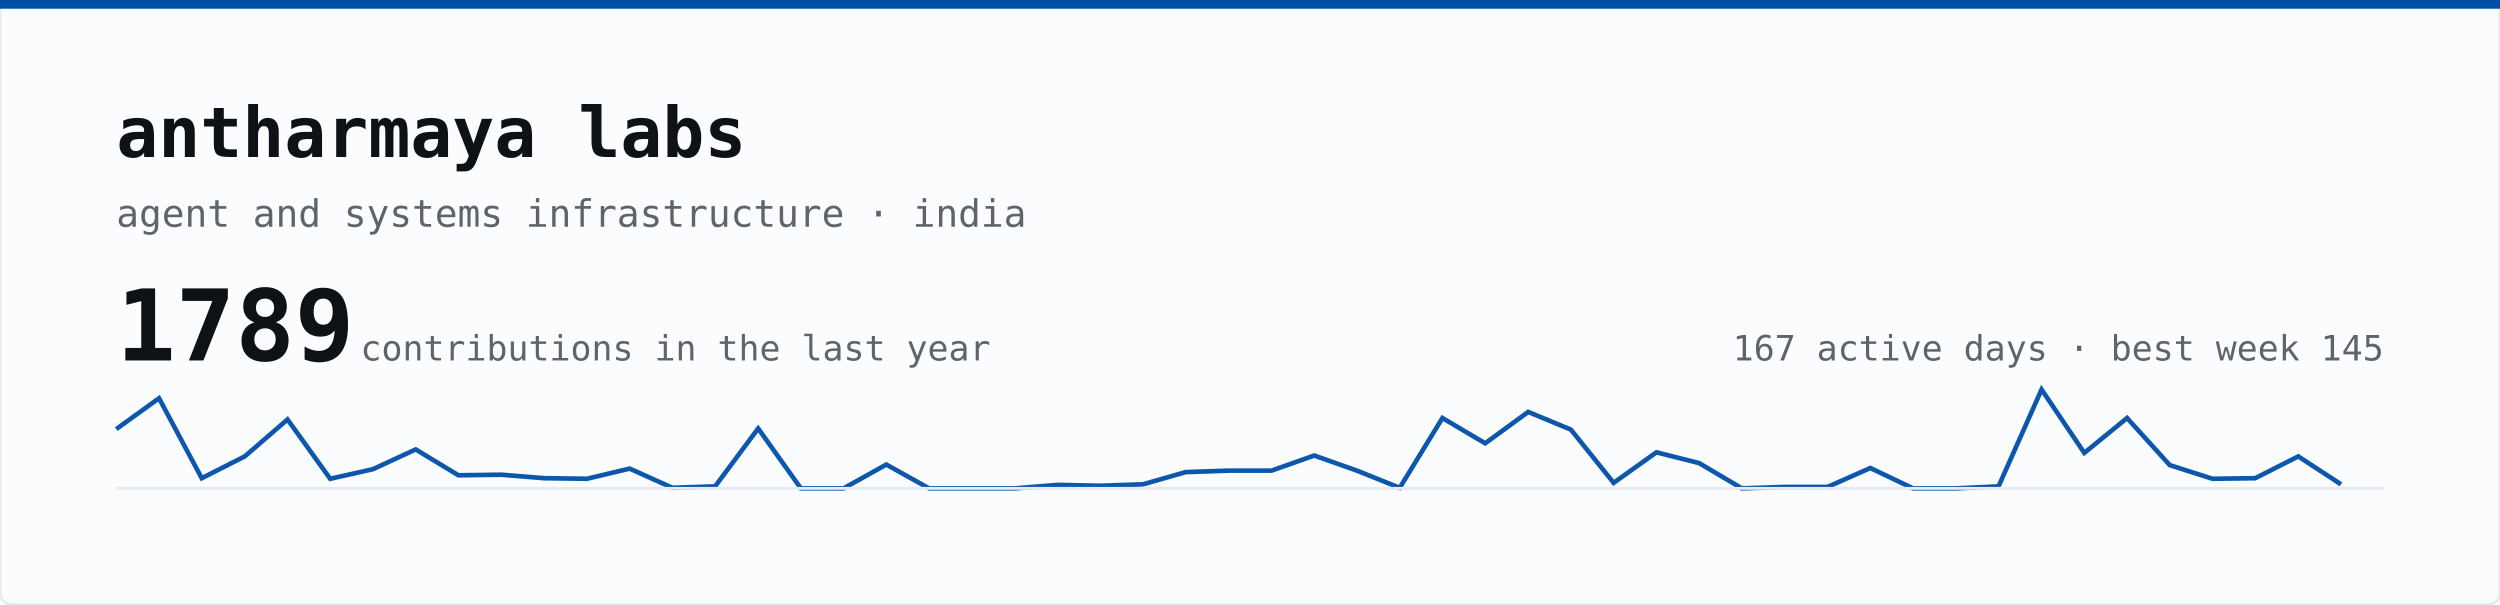
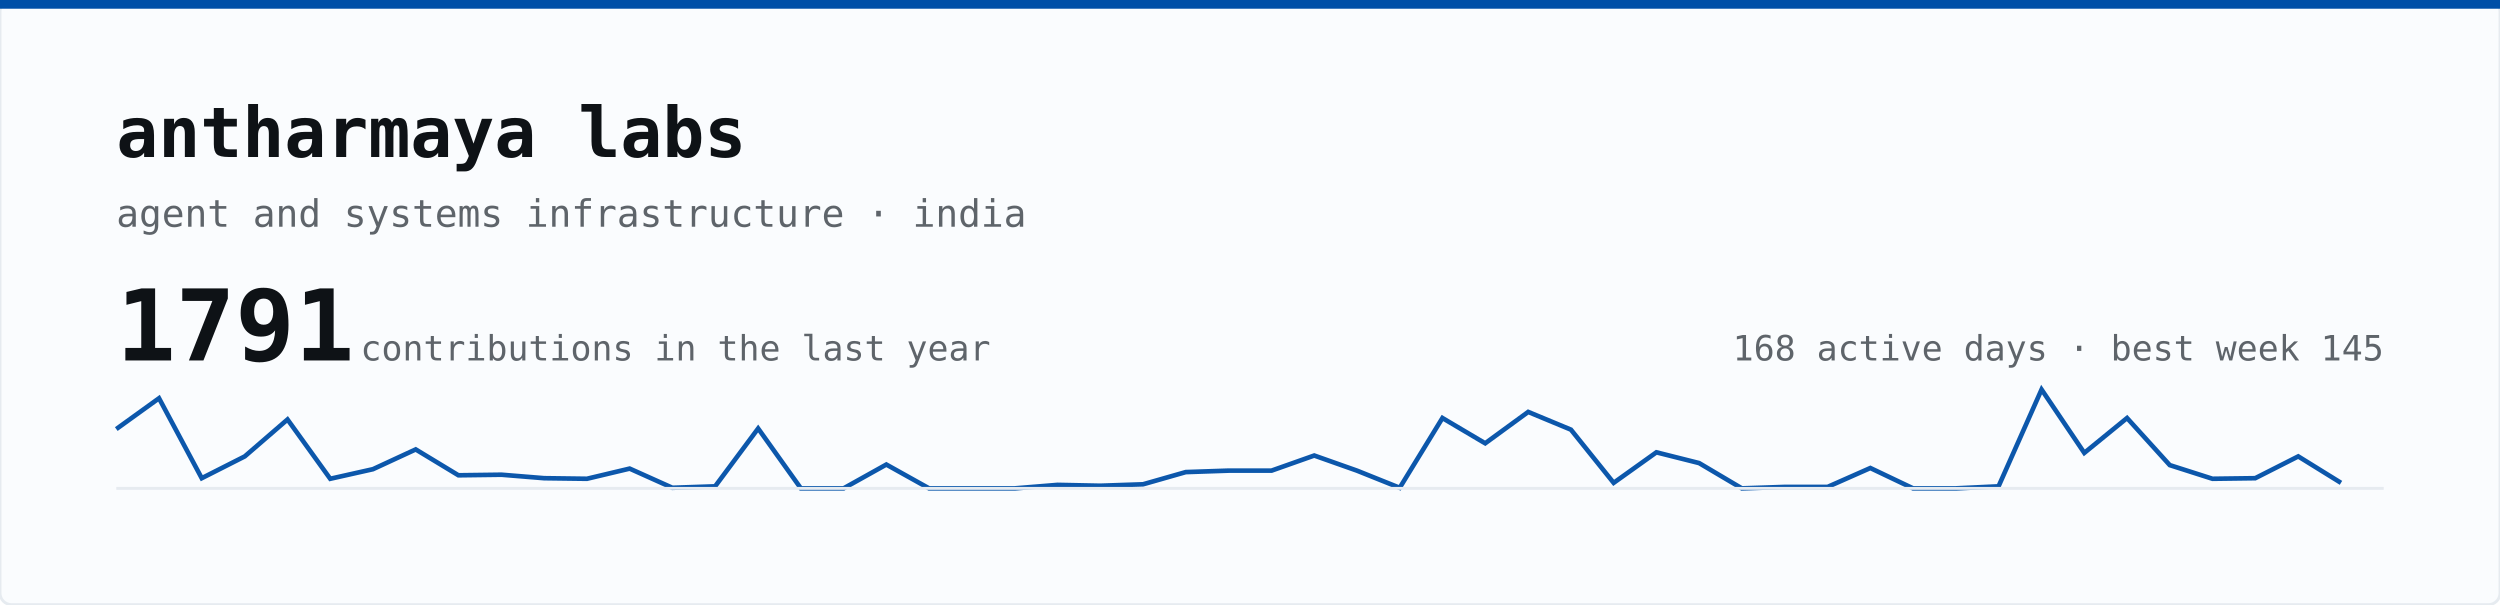
- <svg xmlns="http://www.w3.org/2000/svg" width="860" height="208" viewBox="0 0 860 208" role="img" aria-label="antharmaya labs. 1789 contributions in the last year.">
+ <svg xmlns="http://www.w3.org/2000/svg" width="860" height="208" viewBox="0 0 860 208" role="img" aria-label="antharmaya labs. 1791 contributions in the last year.">
  <rect width="860" height="208" rx="4" fill="#fafcfe" stroke="#e6ebf0" stroke-width="1" />
  <rect width="860" height="3" fill="#004fa7" />
  <text x="40" y="54" font-family="ui-monospace,SFMono-Regular,'SF Mono','JetBrains Mono',Menlo,Consolas,'DejaVu Sans Mono',monospace" font-size="24" font-weight="700" fill="#0e1216">antharmaya labs</text>
  <text x="40" y="78" font-family="ui-monospace,SFMono-Regular,'SF Mono','JetBrains Mono',Menlo,Consolas,'DejaVu Sans Mono',monospace" font-size="13" fill="#5e646a">agent and systems infrastructure · india</text>
-   <text x="40" y="124" font-family="ui-monospace,SFMono-Regular,'SF Mono','JetBrains Mono',Menlo,Consolas,'DejaVu Sans Mono',monospace" font-size="34" font-weight="700" fill="#0e1216">1789</text>
+   <text x="40" y="124" font-family="ui-monospace,SFMono-Regular,'SF Mono','JetBrains Mono',Menlo,Consolas,'DejaVu Sans Mono',monospace" font-size="34" font-weight="700" fill="#0e1216">1791</text>
  <text x="124" y="124" font-family="ui-monospace,SFMono-Regular,'SF Mono','JetBrains Mono',Menlo,Consolas,'DejaVu Sans Mono',monospace" font-size="12" fill="#5e646a">contributions in the last year</text>
-   <text x="820" y="124" font-family="ui-monospace,SFMono-Regular,'SF Mono','JetBrains Mono',Menlo,Consolas,'DejaVu Sans Mono',monospace" font-size="12" fill="#5e646a" text-anchor="end">167 active days  ·  best week 145</text>
-   <polyline points="40.0,147.6 54.7,137.0 69.4,164.5 84.2,157.0 98.9,144.3 113.6,164.7 128.3,161.4 143.0,154.6 157.7,163.5 172.5,163.3 187.2,164.5 201.9,164.7 216.6,161.2 231.3,167.8 246.0,167.3 260.8,147.4 275.5,168.0 290.2,168.0 304.9,159.8 319.6,168.0 334.3,168.0 349.1,168.0 363.8,166.8 378.5,167.1 393.2,166.6 407.9,162.4 422.6,161.9 437.4,161.9 452.1,156.7 466.8,161.9 481.5,167.8 496.2,143.8 510.9,152.5 525.7,141.7 540.4,147.8 555.1,166.1 569.8,155.6 584.5,159.3 599.2,168.0 614.0,167.5 628.7,167.5 643.4,161.0 658.1,168.0 672.8,168.0 687.5,167.3 702.3,134.0 717.0,155.8 731.7,143.8 746.4,160.0 761.1,164.7 775.8,164.5 790.6,157.0 805.3,166.6" fill="none" stroke="#004fa7" stroke-width="1.6" opacity="0.95" />
+   <text x="820" y="124" font-family="ui-monospace,SFMono-Regular,'SF Mono','JetBrains Mono',Menlo,Consolas,'DejaVu Sans Mono',monospace" font-size="12" fill="#5e646a" text-anchor="end">168 active days  ·  best week 145</text>
+   <polyline points="40.0,147.6 54.7,137.0 69.4,164.5 84.2,157.0 98.9,144.3 113.6,164.7 128.3,161.4 143.0,154.6 157.7,163.5 172.5,163.3 187.2,164.5 201.9,164.7 216.6,161.2 231.3,167.8 246.0,167.3 260.8,147.4 275.5,168.0 290.2,168.0 304.9,159.8 319.6,168.0 334.3,168.0 349.1,168.0 363.8,166.8 378.5,167.1 393.2,166.6 407.9,162.4 422.6,161.9 437.4,161.9 452.1,156.7 466.8,161.9 481.5,167.8 496.2,143.8 510.9,152.5 525.7,141.7 540.4,147.8 555.1,166.1 569.8,155.6 584.5,159.3 599.2,168.0 614.0,167.5 628.7,167.5 643.4,161.0 658.1,168.0 672.8,168.0 687.5,167.3 702.3,134.0 717.0,155.8 731.7,143.8 746.4,160.0 761.1,164.7 775.8,164.5 790.6,157.0 805.3,166.1" fill="none" stroke="#004fa7" stroke-width="1.6" opacity="0.95" />
  <line x1="40" y1="168" x2="820" y2="168" stroke="#e6ebf0" stroke-width="1" />
</svg>
